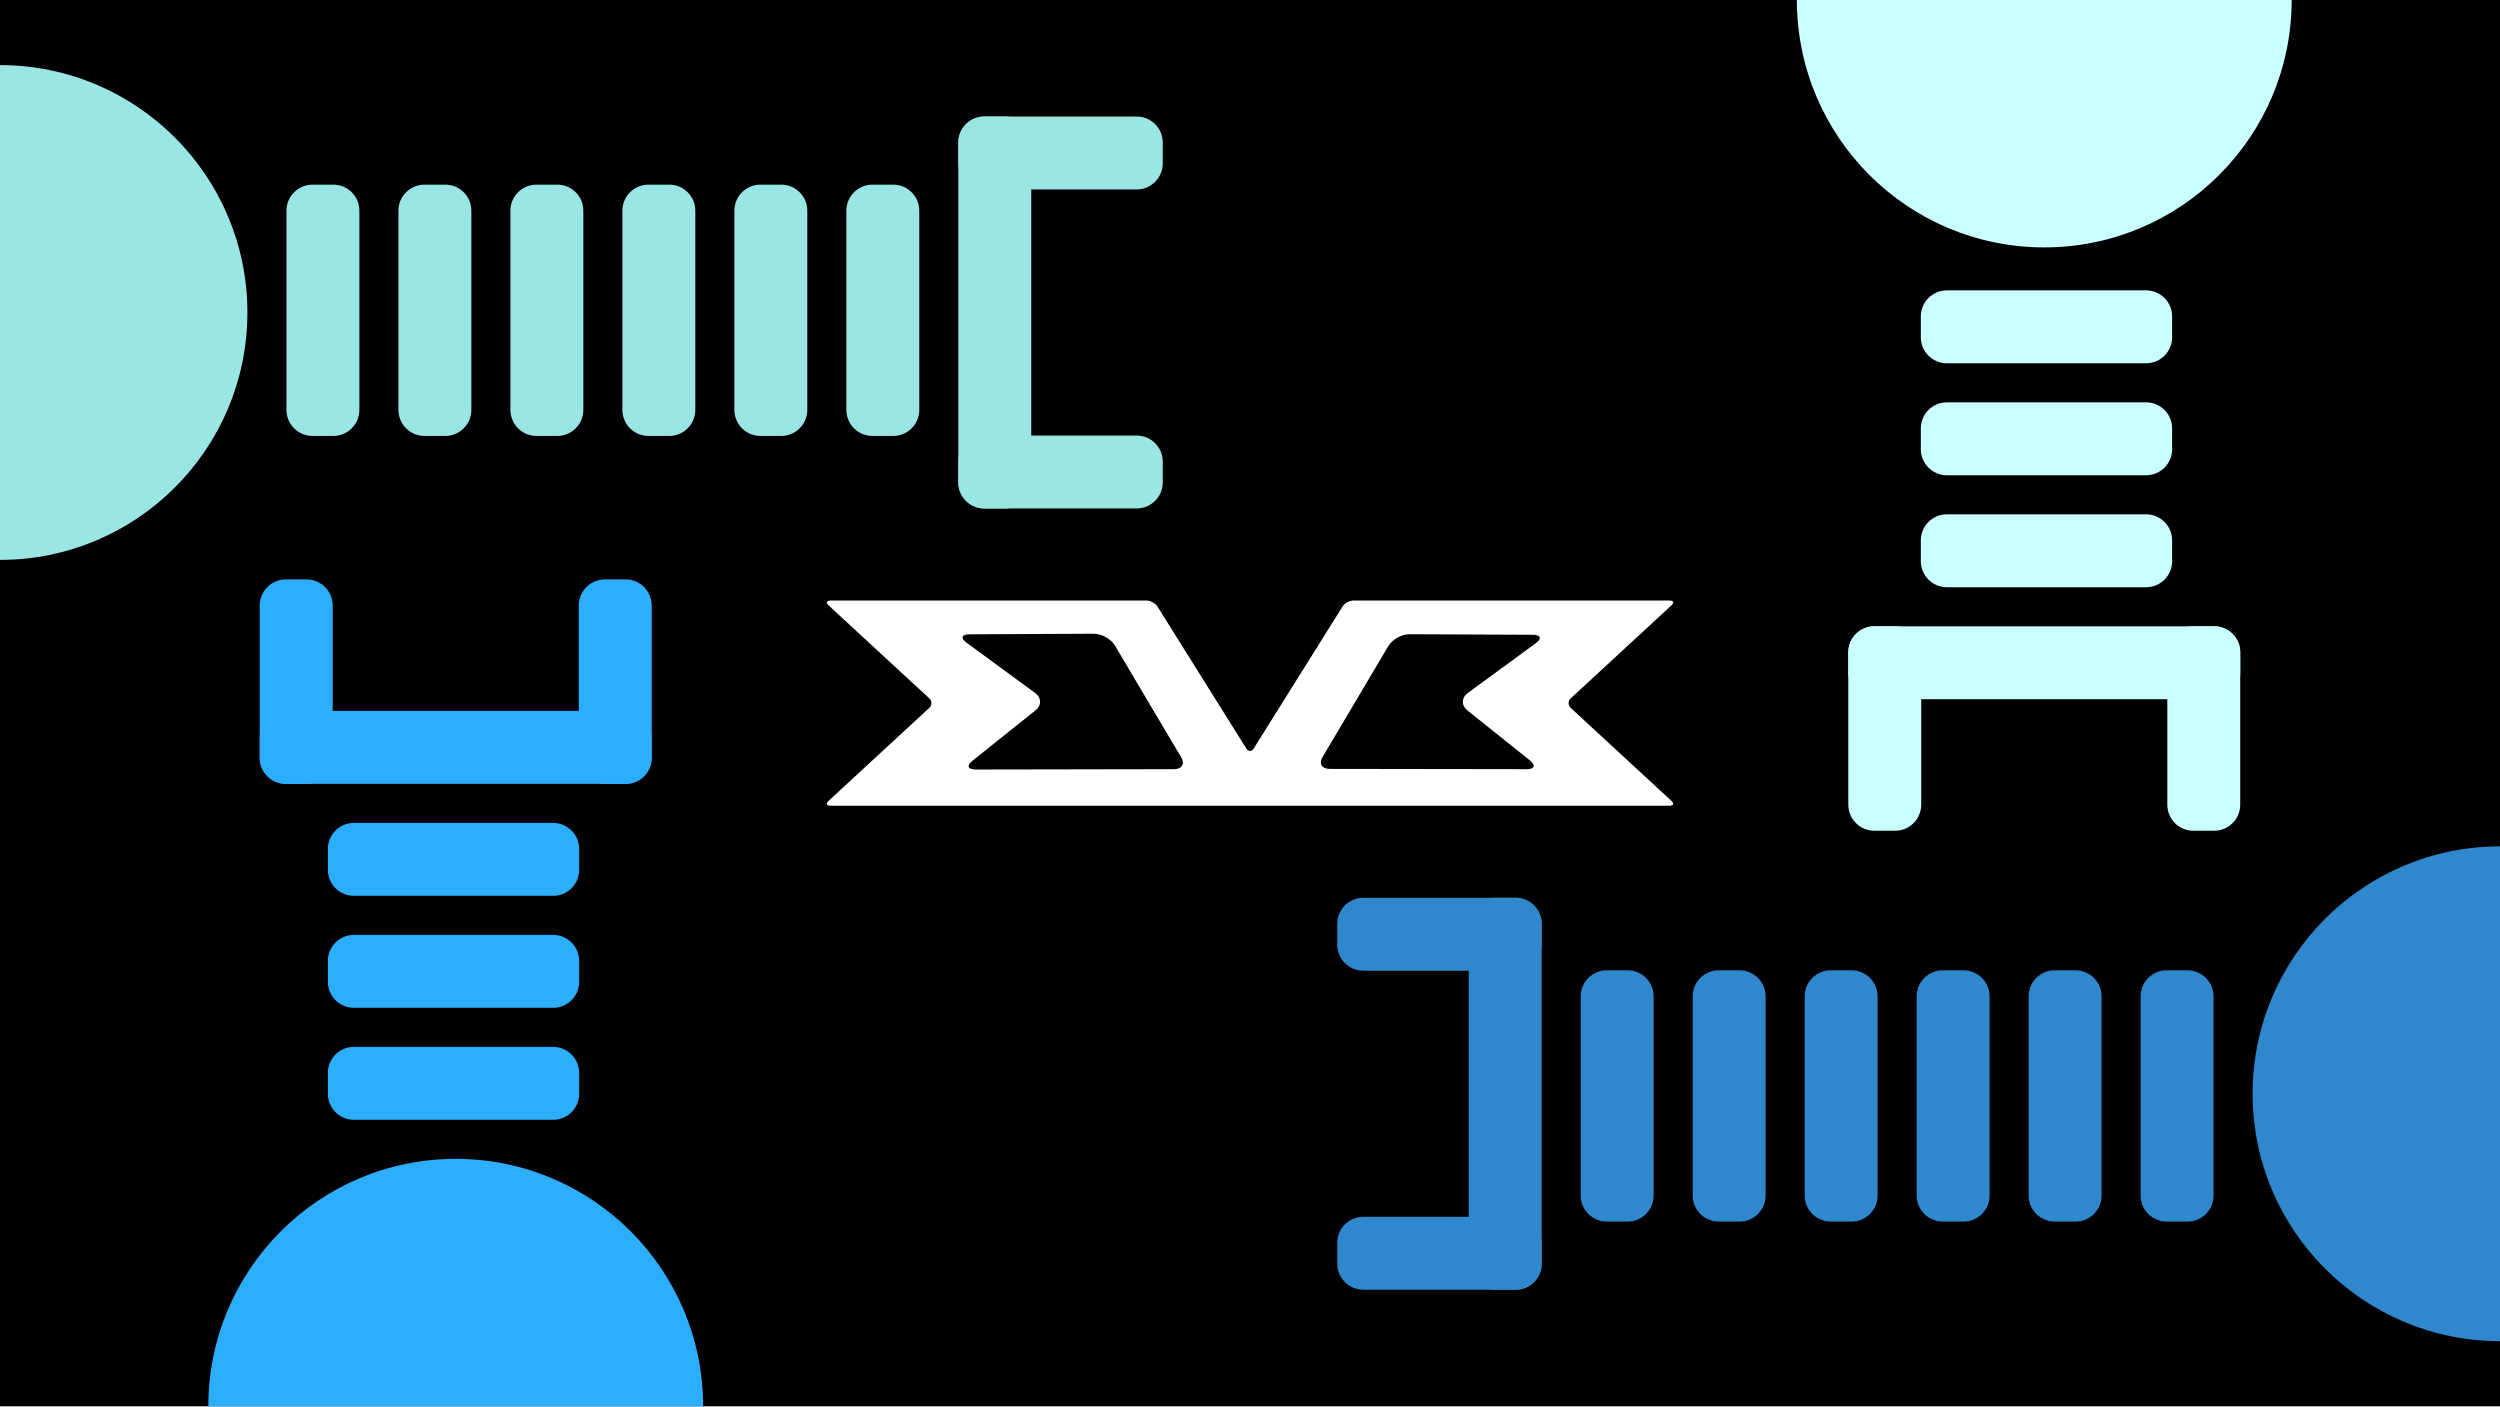
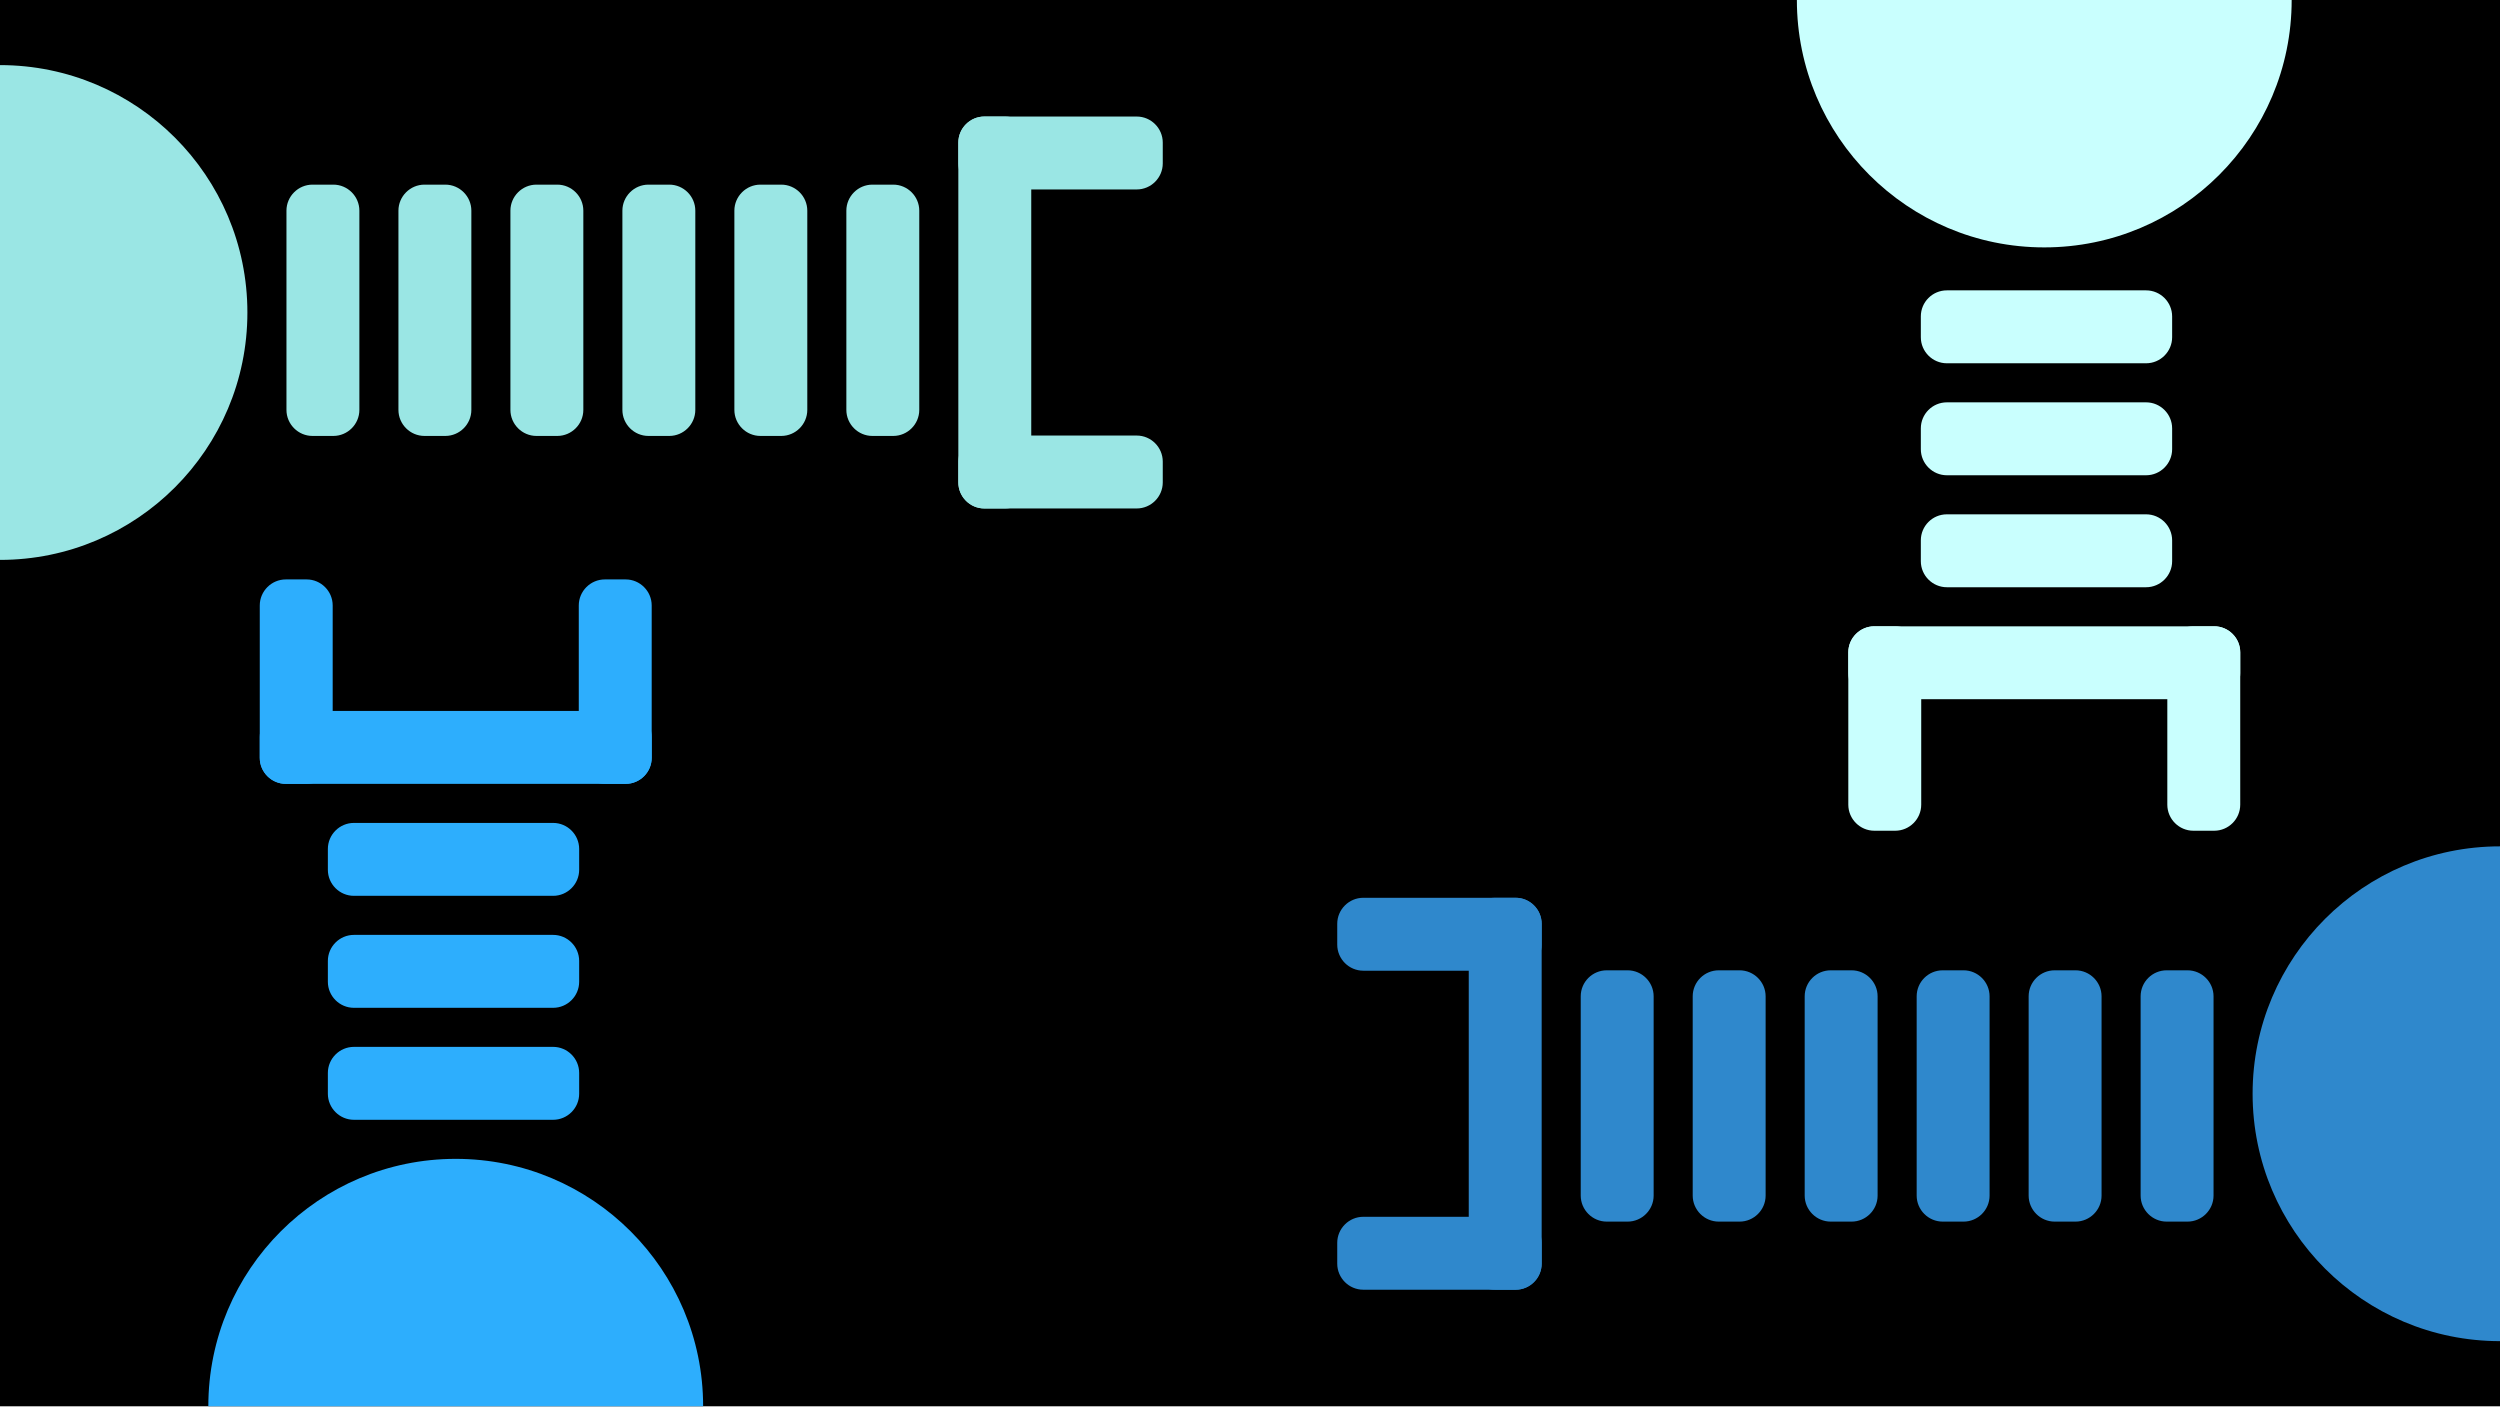
- <svg xmlns="http://www.w3.org/2000/svg" viewBox="0 0 1920 1080">
-   <defs>
-     <style>.cls-1{fill:#9ae6e4;}.cls-2{fill:#2f88cc;}.cls-3{fill:#2daefd;}.cls-4{fill:#c9fffe;}.cls-5{fill:#fff;}</style>
-   </defs>
+ <svg xmlns="http://www.w3.org/2000/svg" version="1.1" id="Layer_1" x="0px" y="0px" viewBox="0 0 1920 1080" style="enable-background:new 0 0 1920 1080;" xml:space="preserve">
+   <style type="text/css">
+ 	.st0{fill:#9AE6E4;}
+ 	.st1{fill:#2F88CC;}
+ 	.st2{fill:#2DAEFD;}
+ 	.st3{fill:#C9FFFE;}
+ </style>
  <g id="Background">
    <rect width="1920" height="1080" />
  </g>
  <g id="Hands">
-     <g id="Hand_1" data-name="Hand 1">
-       <rect class="cls-1" x="736" y="334.5" width="157" height="56" rx="20" />
-       <rect class="cls-1" x="736" y="89.5" width="157" height="56" rx="20" />
-       <rect class="cls-1" x="736" y="89.5" width="56" height="301" rx="20" />
-       <rect class="cls-1" x="478" y="141.81" width="56" height="193" rx="20" />
-       <rect class="cls-1" x="564" y="141.81" width="56" height="193" rx="20" />
-       <rect class="cls-1" x="650" y="141.81" width="56" height="193" rx="20" />
-       <rect class="cls-1" x="306" y="141.81" width="56" height="193" rx="20" />
-       <rect class="cls-1" x="220" y="141.81" width="56" height="193" rx="20" />
-       <rect class="cls-1" x="392" y="141.81" width="56" height="193" rx="20" />
-       <path class="cls-1" d="M0,50V430c104.93,0,190-85.07,190-190S104.93,50,0,50Z" />
-       <rect class="cls-2" x="1027" y="689.5" width="157" height="56" rx="20" />
-       <rect class="cls-2" x="1027" y="934.5" width="157" height="56" rx="20" />
-       <rect class="cls-2" x="1128" y="689.5" width="56" height="301" rx="20" />
-       <rect class="cls-2" x="1386" y="745.19" width="56" height="193" rx="20" />
-       <rect class="cls-2" x="1300" y="745.19" width="56" height="193" rx="20" />
-       <rect class="cls-2" x="1214" y="745.19" width="56" height="193" rx="20" />
-       <rect class="cls-2" x="1558" y="745.19" width="56" height="193" rx="20" />
-       <rect class="cls-2" x="1644" y="745.19" width="56" height="193" rx="20" />
-       <rect class="cls-2" x="1472" y="745.19" width="56" height="193" rx="20" />
-       <path class="cls-2" d="M1920,1030V650c-104.93,0-190,85.07-190,190S1815.07,1030,1920,1030Z" />
-       <rect class="cls-3" x="444.5" y="445" width="56" height="157" rx="20" />
-       <rect class="cls-3" x="199.5" y="445" width="56" height="157" rx="20" />
-       <rect class="cls-3" x="199.5" y="546" width="301" height="56" rx="20" />
-       <rect class="cls-3" x="251.81" y="804" width="193" height="56" rx="20" />
-       <rect class="cls-3" x="251.81" y="718" width="193" height="56" rx="20" />
-       <rect class="cls-3" x="251.81" y="632" width="193" height="56" rx="20" />
-       <path class="cls-3" d="M160,1080H540c0-104.93-85.07-190-190-190S160,975.07,160,1080Z" />
-       <rect class="cls-4" x="1419.5" y="481" width="56" height="157" rx="20" />
-       <rect class="cls-4" x="1664.5" y="481" width="56" height="157" rx="20" />
-       <rect class="cls-4" x="1419.5" y="481" width="301" height="56" rx="20" />
-       <rect class="cls-4" x="1475.19" y="223" width="193" height="56" rx="20" />
-       <rect class="cls-4" x="1475.19" y="309" width="193" height="56" rx="20" />
-       <rect class="cls-4" x="1475.19" y="395" width="193" height="56" rx="20" />
-       <path class="cls-4" d="M1760,0H1380c0,104.93,85.07,190,190,190S1760,104.93,1760,0Z" />
-     </g>
-     <g id="Layer_4" data-name="Layer 4">
-       <path class="cls-5" d="M1206.31,543.66a4.91,4.91,0,0,1,0-7.32l77.42-71.48c2.17-2,1.49-3.65-1.52-3.65H1039.43a10.9,10.9,0,0,0-8.3,4.51l-68.3,109.15c-1.56,2.49-4.1,2.49-5.66,0l-68.3-109.15a10.9,10.9,0,0,0-8.3-4.51H637.79c-3,0-3.69,1.64-1.52,3.65l77.42,71.48a4.91,4.91,0,0,1,0,7.32l-77.42,71.48c-2.17,2-1.49,3.65,1.52,3.65h644.42c3,0,3.69-1.64,1.52-3.65ZM901.72,590.73,749.26,591c-6,0-7.1-3-2.51-6.67l48.63-38.88c4.65-3.72,4.52-9.65-.28-13.17l-52.86-38.74c-4.75-3.48-3.75-6.35,2.23-6.38L840,486.7c6,0,13.26,4,16.22,9l50.94,85.94C910.15,586.63,907.69,590.72,901.72,590.73Zm277.83-96.82-52.43,38.42c-4.8,3.52-4.93,9.45-.28,13.17l48.23,38.56c4.59,3.68,3.46,6.68-2.51,6.67l-151.46-.22c-5.93,0-8.37-4.07-5.44-9l50.63-85.42c2.94-4.95,10.2-9,16.13-9l94.9.42C1183.3,487.56,1184.3,490.43,1179.55,493.91Z" />
+     <g id="Hand_1">
+       <path class="st0" d="M756,334.5h117c11,0,20,9,20,20v16c0,11-9,20-20,20H756c-11,0-20-9-20-20v-16C736,343.5,745,334.5,756,334.5z    " />
+       <path class="st0" d="M756,89.5h117c11,0,20,9,20,20v16c0,11-9,20-20,20H756c-11,0-20-9-20-20v-16C736,98.5,745,89.5,756,89.5z" />
+       <path class="st0" d="M756,89.5h16c11,0,20,9,20,20v261c0,11-9,20-20,20h-16c-11,0-20-9-20-20v-261C736,98.5,745,89.5,756,89.5z" />
+       <path class="st0" d="M498,141.8h16c11,0,20,9,20,20v153c0,11-9,20-20,20h-16c-11,0-20-9-20-20v-153C478,150.8,487,141.8,498,141.8    z" />
+       <path class="st0" d="M584,141.8h16c11,0,20,9,20,20v153c0,11-9,20-20,20h-16c-11,0-20-9-20-20v-153C564,150.8,573,141.8,584,141.8    z" />
+       <path class="st0" d="M670,141.8h16c11,0,20,9,20,20v153c0,11-9,20-20,20h-16c-11,0-20-9-20-20v-153C650,150.8,659,141.8,670,141.8    z" />
+       <path class="st0" d="M326,141.8h16c11,0,20,9,20,20v153c0,11-9,20-20,20h-16c-11,0-20-9-20-20v-153C306,150.8,315,141.8,326,141.8    z" />
+       <path class="st0" d="M240,141.8h16c11,0,20,9,20,20v153c0,11-9,20-20,20h-16c-11,0-20-9-20-20v-153C220,150.8,229,141.8,240,141.8    z" />
+       <path class="st0" d="M412,141.8h16c11,0,20,9,20,20v153c0,11-9,20-20,20h-16c-11,0-20-9-20-20v-153C392,150.8,401,141.8,412,141.8    z" />
+       <path class="st0" d="M0,50v380c104.9,0,190-85.1,190-190S104.9,50,0,50z" />
+       <path class="st1" d="M1047,689.5h117c11,0,20,9,20,20v16c0,11-9,20-20,20h-117c-11,0-20-9-20-20v-16    C1027,698.5,1036,689.5,1047,689.5z" />
+       <path class="st1" d="M1047,934.5h117c11,0,20,9,20,20v16c0,11-9,20-20,20h-117c-11,0-20-9-20-20v-16    C1027,943.5,1036,934.5,1047,934.5z" />
+       <path class="st1" d="M1148,689.5h16c11,0,20,9,20,20v261c0,11-9,20-20,20h-16c-11,0-20-9-20-20v-261    C1128,698.5,1137,689.5,1148,689.5z" />
+       <path class="st1" d="M1406,745.2h16c11,0,20,9,20,20v153c0,11-9,20-20,20h-16c-11,0-20-9-20-20v-153    C1386,754.1,1395,745.2,1406,745.2z" />
+       <path class="st1" d="M1320,745.2h16c11,0,20,9,20,20v153c0,11-9,20-20,20h-16c-11,0-20-9-20-20v-153    C1300,754.1,1309,745.2,1320,745.2z" />
+       <path class="st1" d="M1234,745.2h16c11,0,20,9,20,20v153c0,11-9,20-20,20h-16c-11,0-20-9-20-20v-153    C1214,754.1,1223,745.2,1234,745.2z" />
+       <path class="st1" d="M1578,745.2h16c11,0,20,9,20,20v153c0,11-9,20-20,20h-16c-11,0-20-9-20-20v-153    C1558,754.1,1567,745.2,1578,745.2z" />
+       <path class="st1" d="M1664,745.2h16c11,0,20,9,20,20v153c0,11-9,20-20,20h-16c-11,0-20-9-20-20v-153    C1644,754.1,1653,745.2,1664,745.2z" />
+       <path class="st1" d="M1492,745.2h16c11,0,20,9,20,20v153c0,11-9,20-20,20h-16c-11,0-20-9-20-20v-153    C1472,754.1,1481,745.2,1492,745.2z" />
+       <path class="st1" d="M1920,1030V650c-104.9,0-190,85.1-190,190S1815.1,1030,1920,1030z" />
+       <path class="st2" d="M464.5,445h16c11,0,20,9,20,20v117c0,11-9,20-20,20h-16c-11,0-20-9-20-20V465C444.5,454,453.5,445,464.5,445z    " />
+       <path class="st2" d="M219.5,445h16c11,0,20,9,20,20v117c0,11-9,20-20,20h-16c-11,0-20-9-20-20V465C199.5,454,208.5,445,219.5,445z    " />
+       <path class="st2" d="M219.5,546h261c11,0,20,9,20,20v16c0,11-9,20-20,20h-261c-11,0-20-9-20-20v-16C199.5,555,208.5,546,219.5,546    z" />
+       <path class="st2" d="M271.8,804h153c11,0,20,9,20,20v16c0,11-9,20-20,20h-153c-11,0-20-9-20-20v-16C251.8,813,260.8,804,271.8,804    z" />
+       <path class="st2" d="M271.8,718h153c11,0,20,9,20,20v16c0,11-9,20-20,20h-153c-11,0-20-9-20-20v-16C251.8,727,260.8,718,271.8,718    z" />
+       <path class="st2" d="M271.8,632h153c11,0,20,9,20,20v16c0,11-9,20-20,20h-153c-11,0-20-9-20-20v-16C251.8,641,260.8,632,271.8,632    z" />
+       <path class="st2" d="M160,1080h380c0-104.9-85.1-190-190-190S160,975.1,160,1080z" />
+       <path class="st3" d="M1439.5,481h16c11,0,20,9,20,20v117c0,11-9,20-20,20h-16c-11,0-20-9-20-20V501    C1419.5,490,1428.5,481,1439.5,481z" />
+       <path class="st3" d="M1684.5,481h16c11,0,20,9,20,20v117c0,11-9,20-20,20h-16c-11,0-20-9-20-20V501    C1664.5,490,1673.5,481,1684.5,481z" />
+       <path class="st3" d="M1439.5,481h261c11,0,20,9,20,20v16c0,11-9,20-20,20h-261c-11,0-20-9-20-20v-16    C1419.5,490,1428.5,481,1439.5,481z" />
+       <path class="st3" d="M1495.2,223h153c11,0,20,9,20,20v16c0,11-9,20-20,20h-153c-11,0-20-9-20-20v-16    C1475.2,232,1484.1,223,1495.2,223z" />
+       <path class="st3" d="M1495.2,309h153c11,0,20,9,20,20v16c0,11-9,20-20,20h-153c-11,0-20-9-20-20v-16    C1475.2,318,1484.1,309,1495.2,309z" />
+       <path class="st3" d="M1495.2,395h153c11,0,20,9,20,20v16c0,11-9,20-20,20h-153c-11,0-20-9-20-20v-16    C1475.2,404,1484.1,395,1495.2,395z" />
+       <path class="st3" d="M1760,0h-380c0,104.9,85.1,190,190,190S1760,104.9,1760,0z" />
    </g>
  </g>
</svg>
